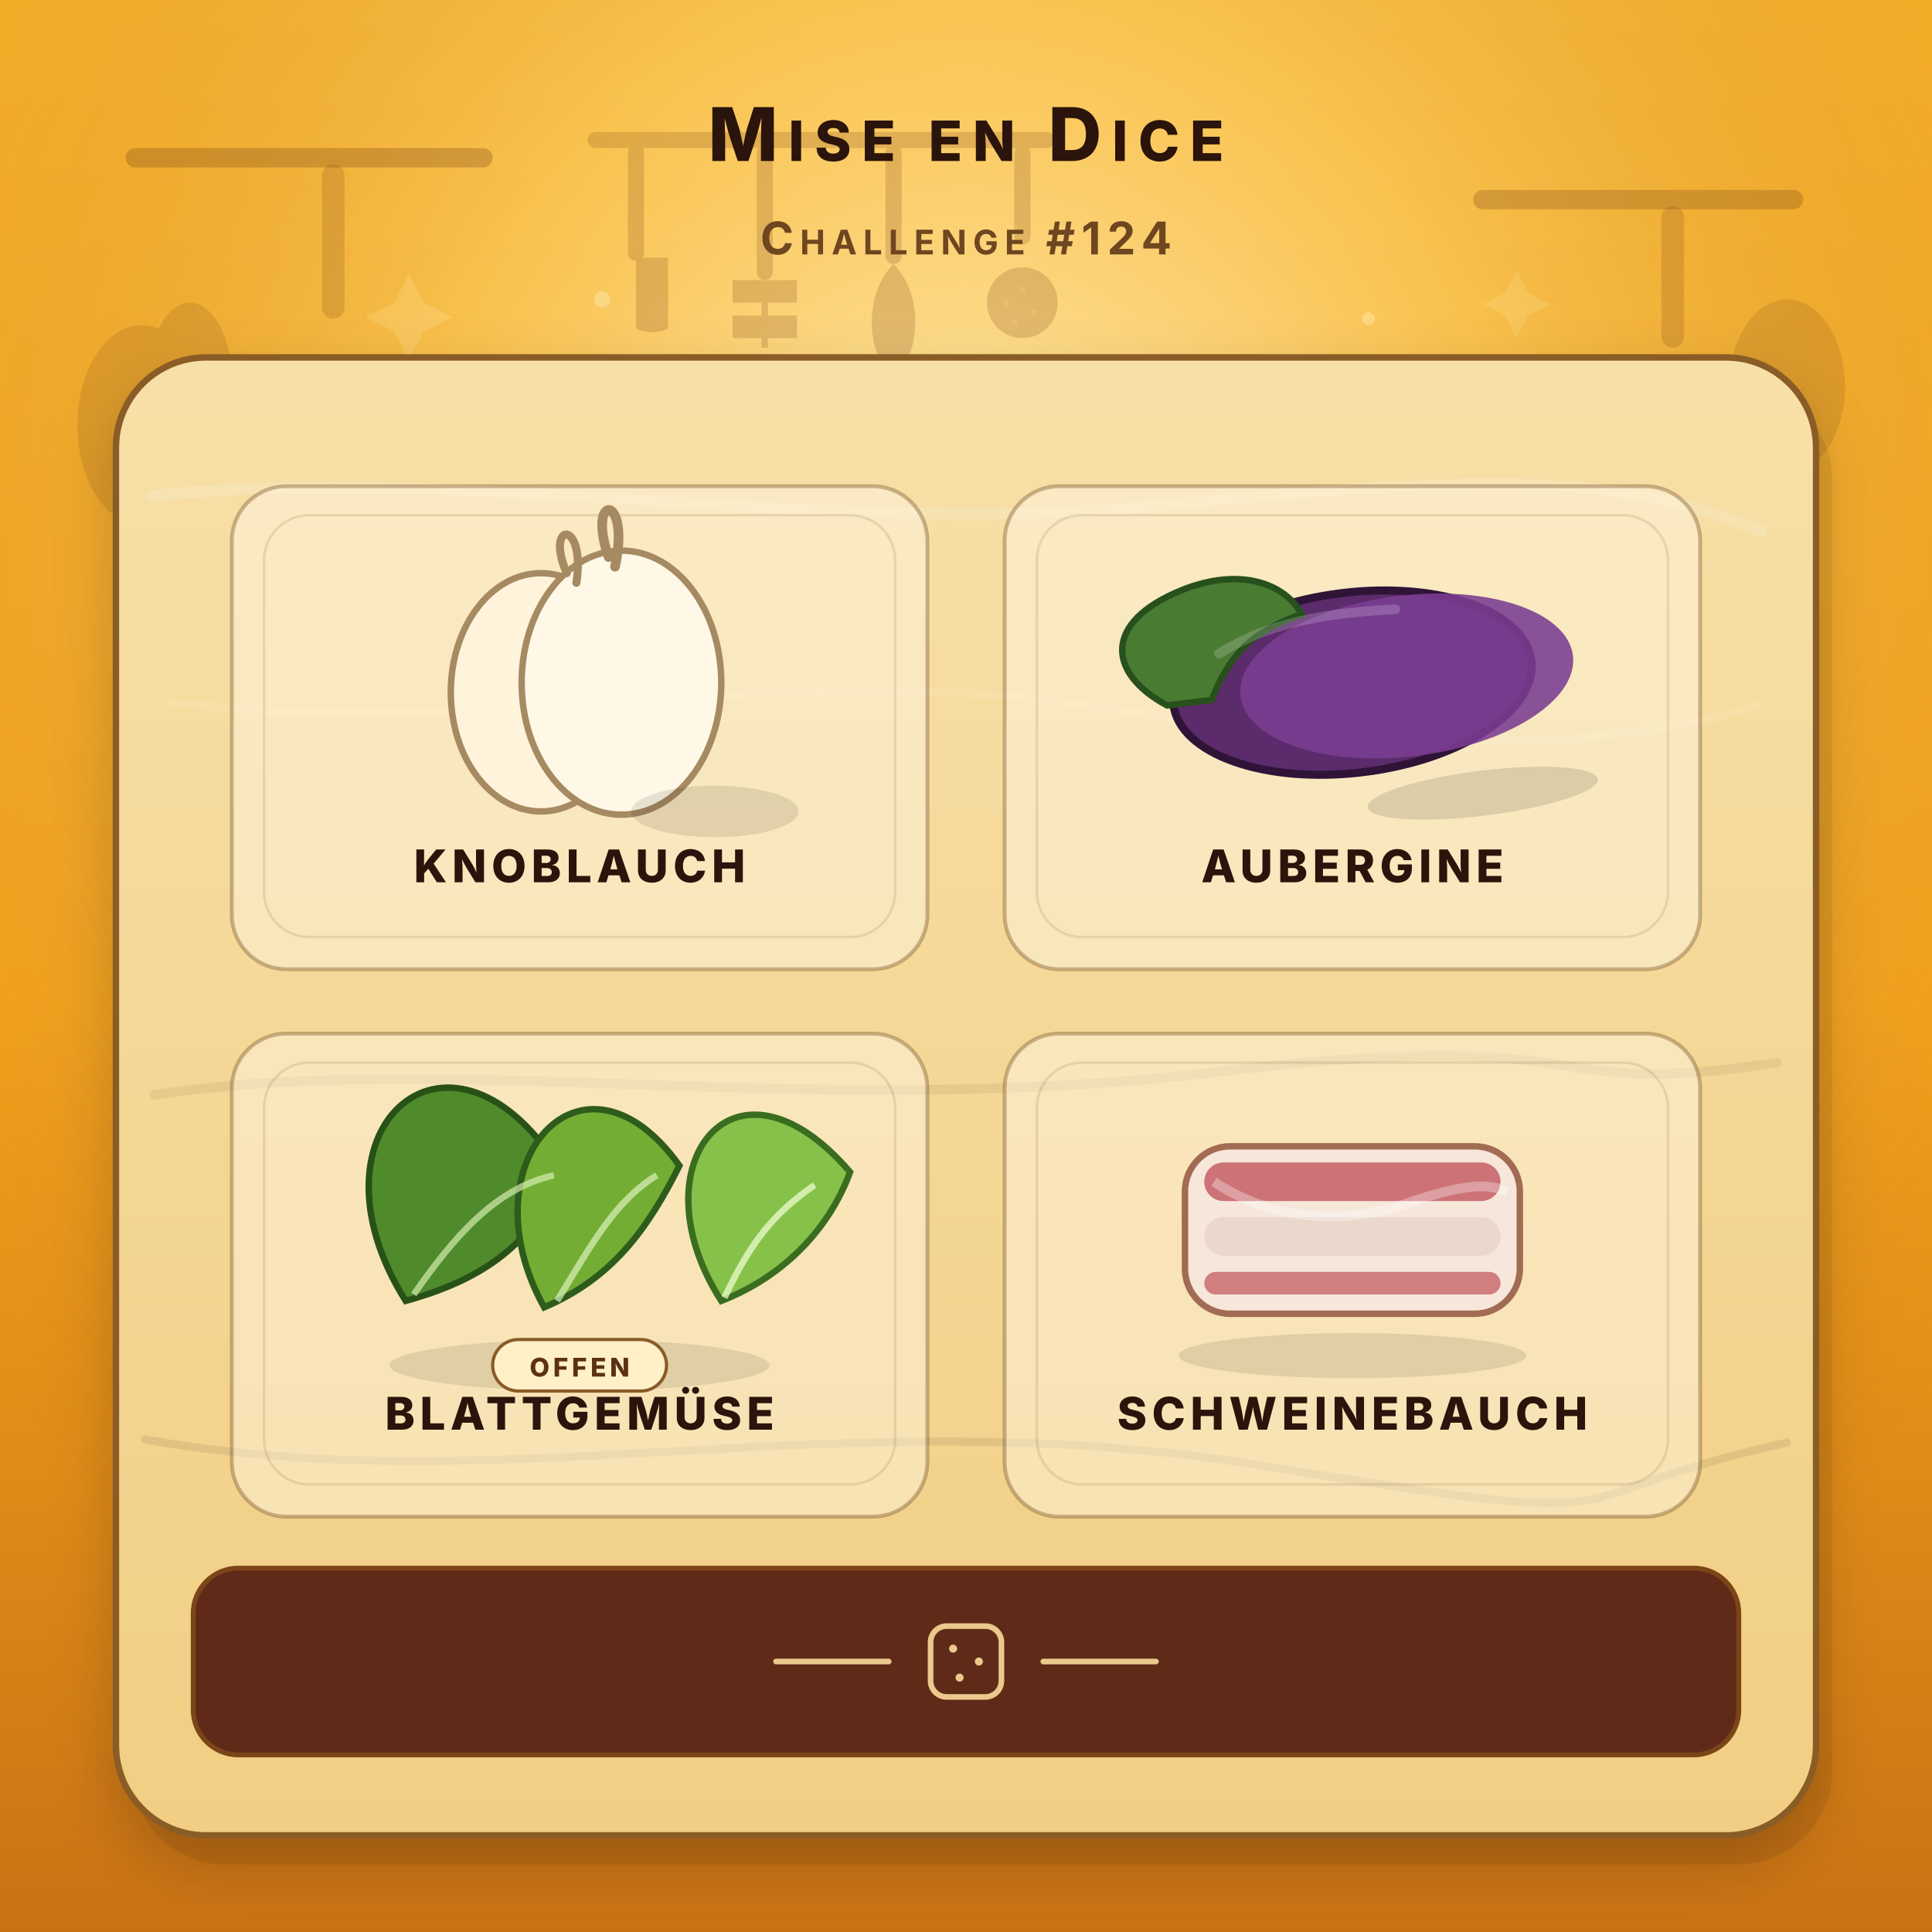
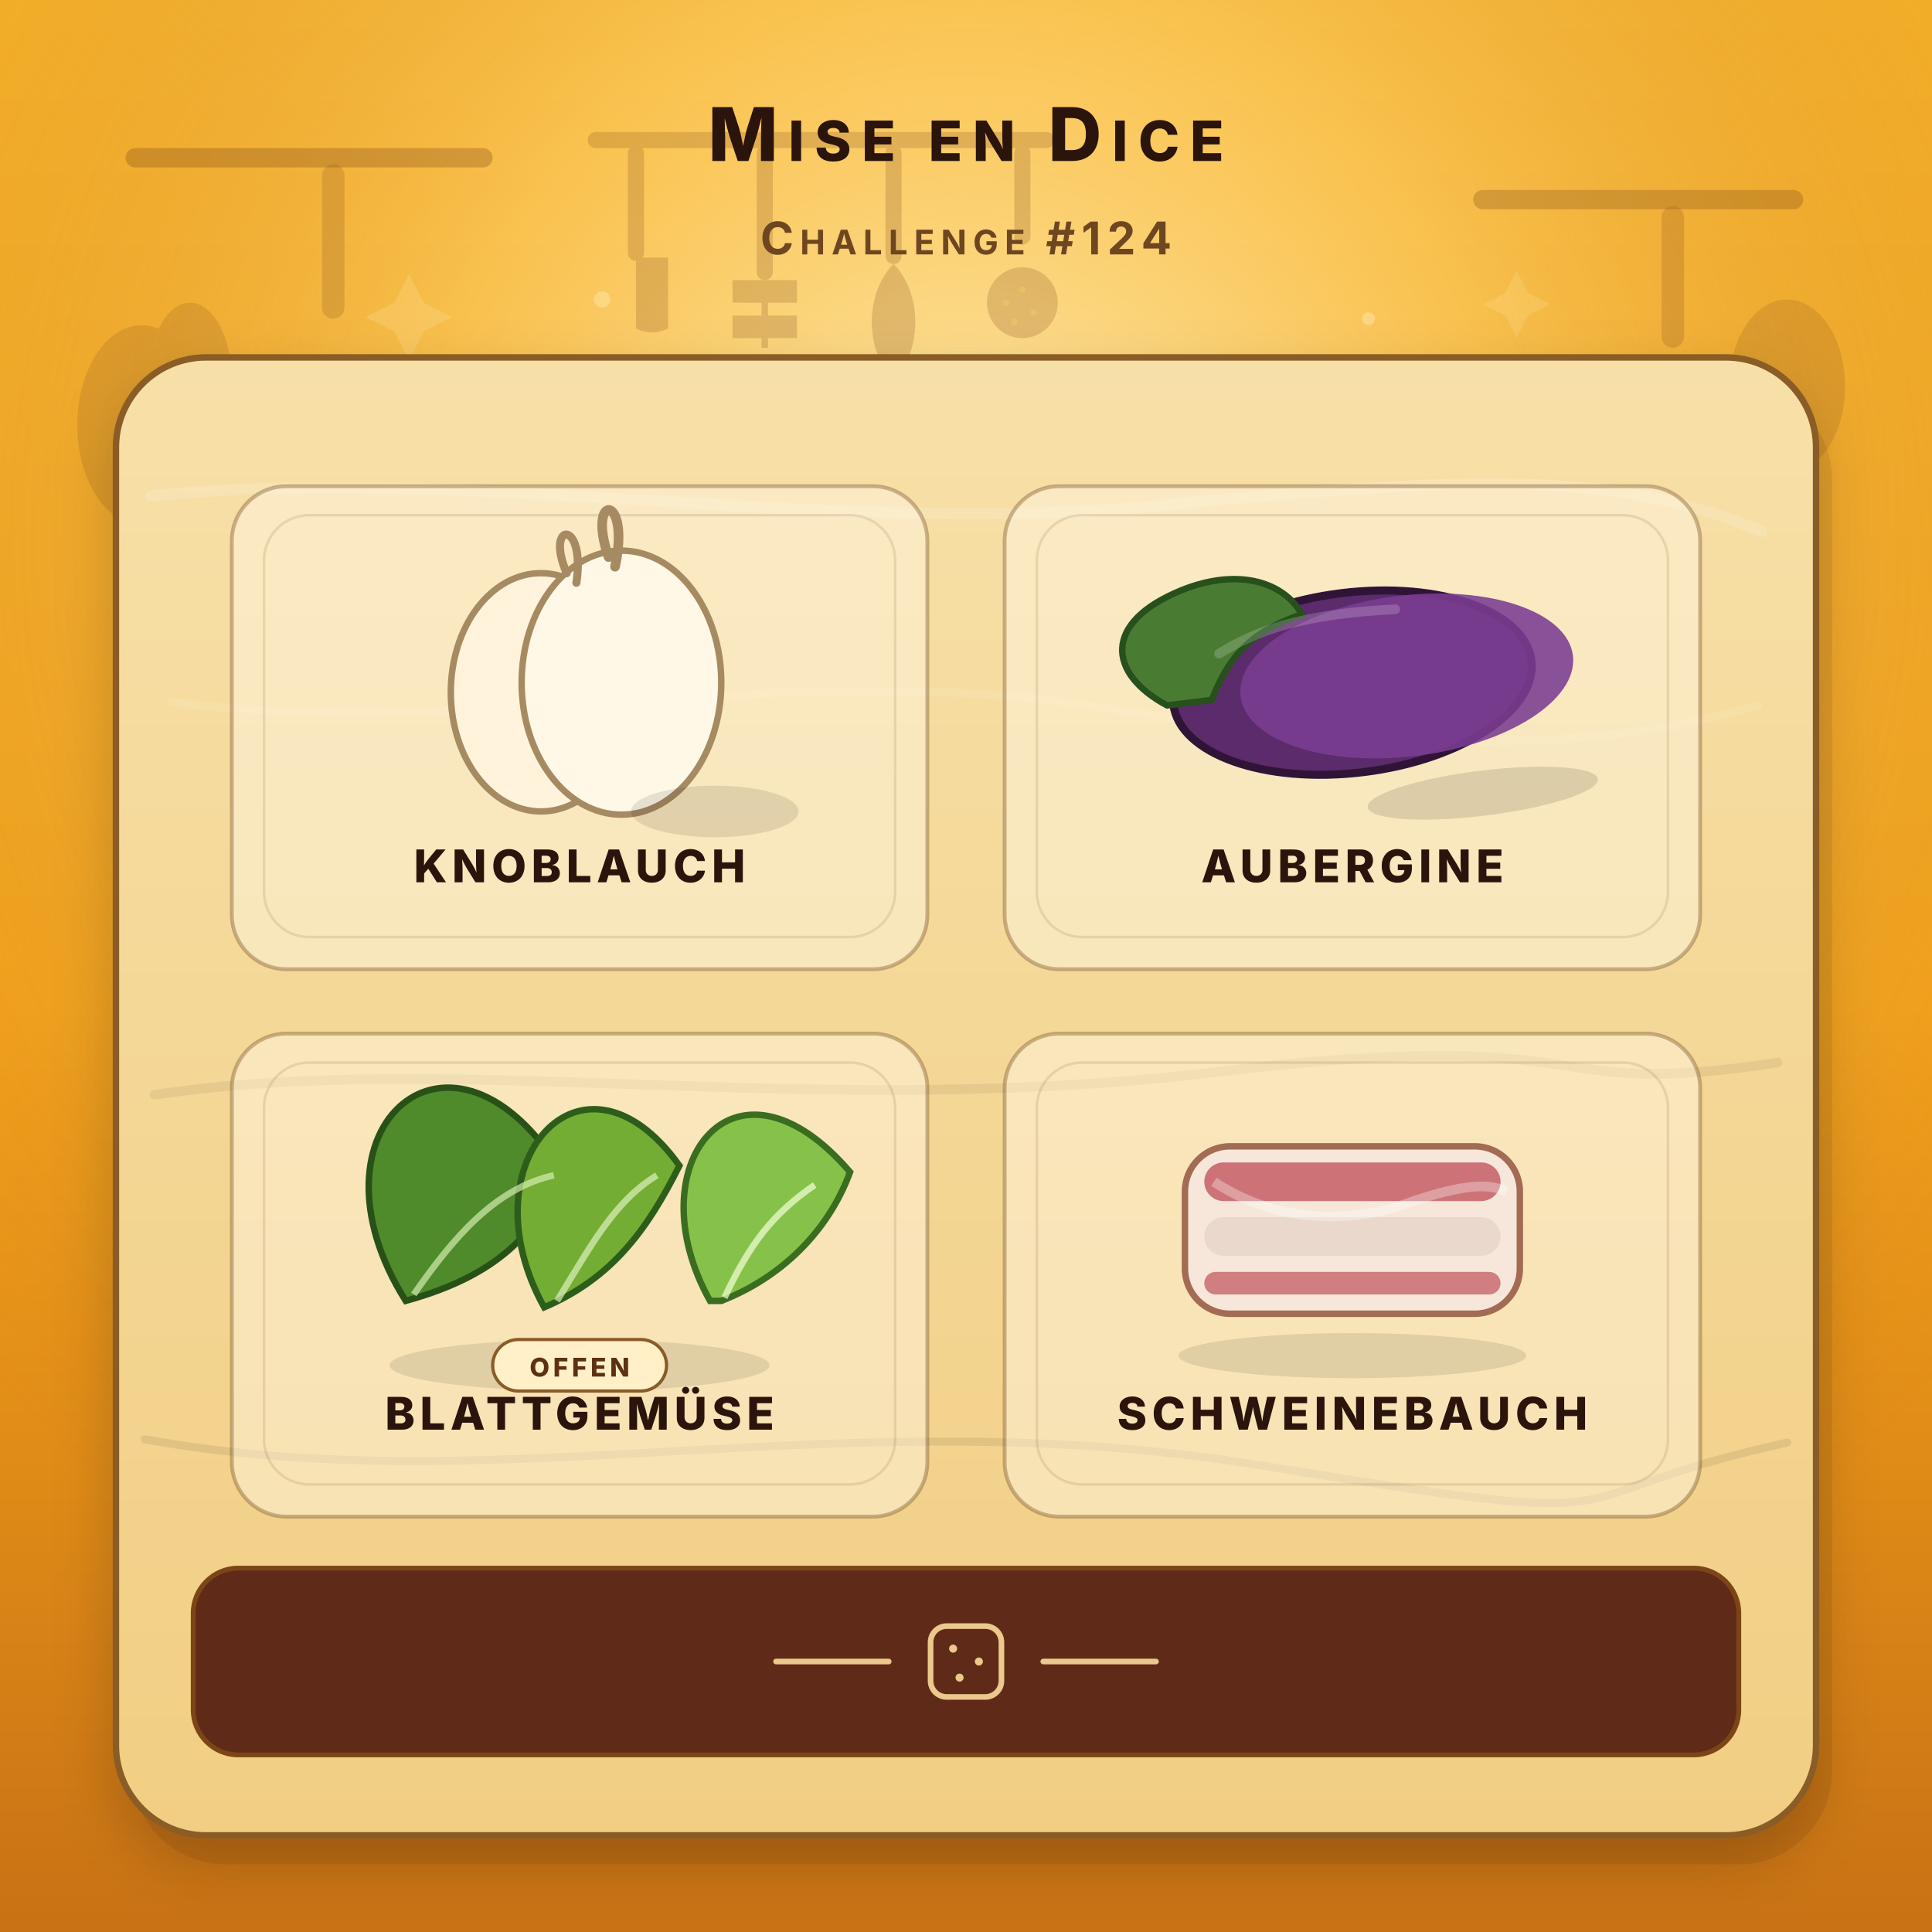
<svg xmlns="http://www.w3.org/2000/svg" width="1200" height="1200" viewBox="0 0 1200 1200" role="img" aria-label="A – Helles Honigbrett">
  <defs>
    <linearGradient id="bgGradient" x1="0" y1="0" x2="0" y2="1">
      <stop offset="0%" stop-color="#F8B327" />
      <stop offset="52%" stop-color="#F6A51A" />
      <stop offset="100%" stop-color="#C77115" />
    </linearGradient>
    <radialGradient id="heroGlow" cx="50%" cy="28%" r="66%">
      <stop offset="0%" stop-color="#FFF5C8" stop-opacity="0.82" />
      <stop offset="42%" stop-color="#FFF0BC" stop-opacity="0.28" />
      <stop offset="100%" stop-color="#772D0E" stop-opacity="0" />
    </radialGradient>
    <linearGradient id="boardGradient" x1="0" y1="0" x2="0" y2="1">
      <stop offset="0%" stop-color="#F7E0A8" />
      <stop offset="100%" stop-color="#F1CE83" />
    </linearGradient>
    <style>
      text { font-family: Inter, 'Segoe UI', Arial, sans-serif; }
      .brand { font-size: 46px; font-weight: 800; letter-spacing: 0.14em; fill: #2A140B; text-anchor: middle; font-variant: small-caps; }
      .challenge { font-size: 28px; font-weight: 700; letter-spacing: 0.14em; fill: #6E4620; text-anchor: middle; font-variant: small-caps; }
      .slot-fill { fill: rgba(255,248,233,0.44); stroke: rgba(104,63,22,0.34); stroke-width: 2.4; }
      .slot-dash { fill: transparent; stroke: rgba(104,63,22,0.24); stroke-width: 1.6; opacity: 0.55; }
      .name { font-size: 28px; font-weight: 800; letter-spacing: 0.11em; fill: #2A140B; text-anchor: middle; font-variant: small-caps; }
      .badge-text { font-size: 16px; font-weight: 800; letter-spacing: 0.14em; fill: #5C3114; text-anchor: middle; font-variant: small-caps; }
      .rule-text { font-size: 28px; font-weight: 800; letter-spacing: 0.08em; fill: #FFF5DE; font-variant: small-caps; }
      .rule-text.small { font-size: 24px; }
    </style>
  </defs>
  <rect width="1200" height="1200" fill="url(#bgGradient)" />
  <rect width="1200" height="1200" fill="url(#heroGlow)" />
  <g id="background-scenery" opacity="0.78">
    <rect x="78" y="92" width="228" height="12" rx="6" fill="#7C4517" opacity="0.38" />
    <rect x="915" y="118" width="205" height="12" rx="6" fill="#7C4517" opacity="0.36" />
    <rect x="200" y="102" width="14" height="96" rx="7" fill="#7C4517" opacity="0.25" />
    <rect x="1032" y="128" width="14" height="88" rx="7" fill="#7C4517" opacity="0.25" />
    <g transform="translate(510,82)" fill="#7C4517" opacity="0.28">
      <rect x="-145" y="0" width="290" height="10" rx="5" />
      <rect x="-120" y="8" width="10" height="72" rx="5" />
      <rect x="-40" y="8" width="10" height="84" rx="5" />
      <rect x="40" y="8" width="10" height="74" rx="5" />
      <rect x="120" y="8" width="10" height="62" rx="5" />
      <path d="M-115 78 h20 v44 a22 22 0 0 1 -20 0z" />
      <path d="M-37 92 h4 v42 h-4z M-55 92 h40 v14 h-40z M-55 114 h40 v14 h-40z" />
      <path d="M45 82 c-18 18 -18 54 0 72 c18 -18 18 -54 0 -72z" />
      <circle cx="125" cy="106" r="22" />
      <circle cx="115" cy="106" r="2" fill="#F6A51A" opacity="0.35" />
      <circle cx="125" cy="98" r="2" fill="#F6A51A" opacity="0.35" />
      <circle cx="132" cy="112" r="2" fill="#F6A51A" opacity="0.35" />
      <circle cx="120" cy="118" r="2" fill="#F6A51A" opacity="0.35" />
    </g>
    <g fill="#7C4517" opacity="0.22">
      <ellipse cx="88" cy="264" rx="40" ry="62" />
      <ellipse cx="118" cy="236" rx="26" ry="48" />
      <ellipse cx="1110" cy="240" rx="36" ry="54" />
      <ellipse cx="1088" cy="272" rx="28" ry="44" />
    </g>
    <g fill="#FFF4C4" opacity="0.45">
      <circle cx="374" cy="186" r="5" />
      <circle cx="850" cy="198" r="4" />
      <path d="M254 170 l9 18 l18 9 l-18 9 l-9 18 l-9 -18 l-18 -9 l18 -9z" opacity="0.48" />
      <path d="M942 168 l7 14 l14 7 l-14 7 l-7 14 l-7 -14 l-14 -7 l14 -7z" opacity="0.42" />
    </g>
  </g>
  <g id="header">
    <text x="600" y="100" class="brand">Mise en Dice</text>
    <text x="600" y="158" class="challenge">Challenge #124</text>
  </g>
  <g id="board">
    <filter id="boardShadow" x="-20%" y="-20%" width="140%" height="140%">
      <feDropShadow dx="0" dy="16" stdDeviation="18" flood-color="#000000" flood-opacity="0.18" />
    </filter>
    <rect x="82" y="240" width="1056" height="918" rx="58" fill="rgba(41,20,11,0.18)" opacity="0.45" />
    <rect x="72" y="222" width="1056" height="918" rx="56" fill="url(#boardGradient)" stroke="#8A5B27" stroke-width="4" filter="url(#boardShadow)" />
    <path d="M94 308 C 292 288, 514 334, 720 314 S 1008 294, 1094 330" fill="none" stroke="rgba(255,255,255,0.16)" stroke-width="7" stroke-linecap="round" />
    <path d="M106 436 C 292 460, 492 410, 674 438 S 988 470, 1092 438" fill="none" stroke="rgba(255,255,255,0.10)" stroke-width="5" stroke-linecap="round" />
    <path d="M96 680 C 282 652, 504 696, 754 666 S 948 684, 1104 660" fill="none" stroke="rgba(0,0,0,0.06)" stroke-width="6" stroke-linecap="round" />
    <path d="M90 894 C 312 934, 522 868, 782 910 S 948 932, 1110 896" fill="none" stroke="rgba(0,0,0,0.08)" stroke-width="5" stroke-linecap="round" />
  </g>
  <g class="slot-group">
    <rect x="144" y="302" width="432" height="300" rx="34" class="slot-fill" />
    <rect x="164" y="320" width="392" height="262" rx="28" class="slot-dash" />
    <g aria-label="helles Motiv" transform="translate(360.0,424)">
      <ellipse cx="-24" cy="6" rx="56" ry="74" fill="#FFF4DB" stroke="#A68A62" stroke-width="4" />
      <ellipse cx="26" cy="0" rx="62" ry="82" fill="#FFF8E7" stroke="#A68A62" stroke-width="4" />
      <path d="M18 -78 C 4 -118, 32 -118, 22 -72" fill="none" stroke="#A68A62" stroke-width="6" stroke-linecap="round" />
      <path d="M-8 -68 C -22 -100, 4 -102, -2 -62" fill="none" stroke="#A68A62" stroke-width="5" stroke-linecap="round" />
      <ellipse cx="84" cy="80" rx="52" ry="16" fill="rgba(0,0,0,0.10)" />
    </g>
    <text x="360.0" y="548" class="name">KNOBLAUCH</text>
  </g>
  <g class="slot-group">
    <rect x="624" y="302" width="432" height="300" rx="34" class="slot-fill" />
    <rect x="644" y="320" width="392" height="262" rx="28" class="slot-dash" />
    <g aria-label="dunkles Motiv" transform="translate(840.0,424) rotate(-7)">
      <ellipse cx="0" cy="0" rx="112" ry="56" fill="#5B2B6B" stroke="#2F1438" stroke-width="5" />
      <ellipse cx="34" cy="0" rx="104" ry="50" fill="#7A3D91" opacity="0.88" />
      <path d="M-116 0 c-34 -24 -34 -56 18 -70 c38 -10 64 4 72 24 c-28 6 -46 16 -62 46z" fill="#4A7B33" stroke="#27501D" stroke-width="4" />
      <path d="M-80 -28 c26 -12 56 -18 112 -14" fill="none" stroke="rgba(255,255,255,0.18)" stroke-width="6" stroke-linecap="round" />
      <ellipse cx="72" cy="78" rx="72" ry="14" fill="rgba(0,0,0,0.12)" />
    </g>
    <text x="840.0" y="548" class="name">AUBERGINE</text>
  </g>
  <g class="slot-group">
    <rect x="144" y="642" width="432" height="300" rx="34" class="slot-fill" />
    <rect x="164" y="660" width="392" height="262" rx="28" class="slot-dash" />
    <g aria-label="offenes Konzept" transform="translate(360.0,764)">
-       <path d="M-108 44 C -176 -64, -78 -148, -10 -34 C -28 2 -50 28 -108 44z" fill="#4F8A2B" stroke="#285118" stroke-width="4" />
-       <path d="M-22 48 C -72 -42, 2 -124, 62 -40 C 42 0 20 30 -22 48z" fill="#74AD34" stroke="#2D5C1B" stroke-width="4" />
-       <path d="M88 44 C 34 -40, 96 -120, 168 -36 C 154 2 124 30 88 44z" fill="#86C24A" stroke="#3A6D1F" stroke-width="4" />
-       <path d="M-103 40 C -78 4 -52 -26 -16 -34" fill="none" stroke="#DDF4B8" stroke-width="4" opacity="0.65" />
-       <path d="M-14 44 C 8 8 22 -18 48 -34" fill="none" stroke="#E7F8C8" stroke-width="4" opacity="0.65" />
+       <path d="M-108 44 C -176 -64, -78 -148, -10 -34 C -28 2, -50 28, -108 44z" fill="#4F8A2B" stroke="#285118" stroke-width="4" />
+       <path d="M-22 48 C -72 -42, 2 -124, 62 -40 C 42 0, 20 30, -22 48z" fill="#74AD34" stroke="#2D5D1B" stroke-width="4" />
+       <path d="M81 44 C 34 -40, 96 -120, 168 -36 C 154 2, 124 30, 88 44z" fill="#86C24A" stroke="#3A6D1F" stroke-width="4" />
+       <path d="M-103 40 C -78 4, -52 -26, -16 -34" fill="none" stroke="#DDF4B8" stroke-width="4" opacity="0.65" />
+       <path d="M-14 44 C 8 8, 22 -18 48 -34" fill="none" stroke="#E7F8C8" stroke-width="4" opacity="0.65" />
      <path d="M90 42 C 106 8 120 -10 146 -28" fill="none" stroke="#F3FFD6" stroke-width="4" opacity="0.7" />
      <ellipse cx="0" cy="84" rx="118" ry="16" fill="rgba(0,0,0,0.10)" />
    </g>
    <g id="badge" transform="translate(360.0,848)">
      <rect x="-54" y="-16" width="108" height="32" rx="16" fill="#FFF0C7" stroke="#8A5B27" stroke-width="2" />
      <text x="0" y="7" class="badge-text">OFFEN</text>
    </g>
    <text x="360.0" y="888" class="name">BLATTGEMÜSE</text>
  </g>
  <g class="slot-group">
    <rect x="624" y="642" width="432" height="300" rx="34" class="slot-fill" />
    <rect x="644" y="660" width="392" height="262" rx="28" class="slot-dash" />
    <g aria-label="mittleres Motiv" transform="translate(840.0,764)">
      <rect x="-104" y="-52" width="208" height="104" rx="28" fill="#F6E7DA" stroke="#A26B54" stroke-width="4" />
      <rect x="-92" y="-42" width="184" height="24" rx="12" fill="#C76469" opacity="0.88" />
      <rect x="-92" y="-8" width="184" height="24" rx="12" fill="#E9D8CB" />
      <rect x="-92" y="26" width="184" height="14" rx="7" fill="#C76469" opacity="0.80" />
      <path d="M-86 -30 C -50 -6, -4 -2, 38 -18 C 74 -30, 86 -28, 96 -24" fill="none" stroke="rgba(255,255,255,0.32)" stroke-width="6" />
      <ellipse cx="0" cy="78" rx="108" ry="14" fill="rgba(0,0,0,0.10)" />
    </g>
    <text x="840.0" y="888" class="name">SCHWEINEBAUCH</text>
  </g>
  <g id="rule-zone">
    <rect x="120" y="974" width="960" height="116" rx="28" fill="#5F2B18" stroke="#7C4517" stroke-width="3" />
    <g transform="translate(600.0,1032.0)" fill="none" stroke="#EBC88C" stroke-width="3.5" stroke-linecap="round">
      <line x1="-118" y1="0" x2="-48" y2="0" />
      <line x1="48" y1="0" x2="118" y2="0" />
      <rect x="-22" y="-22" width="44" height="44" rx="10" />
      <circle cx="-8" cy="-8" r="2.5" fill="#EBC88C" stroke="none" />
      <circle cx="8" cy="0" r="2.5" fill="#EBC88C" stroke="none" />
      <circle cx="-4" cy="10" r="2.5" fill="#EBC88C" stroke="none" />
    </g>
  </g>
</svg>
